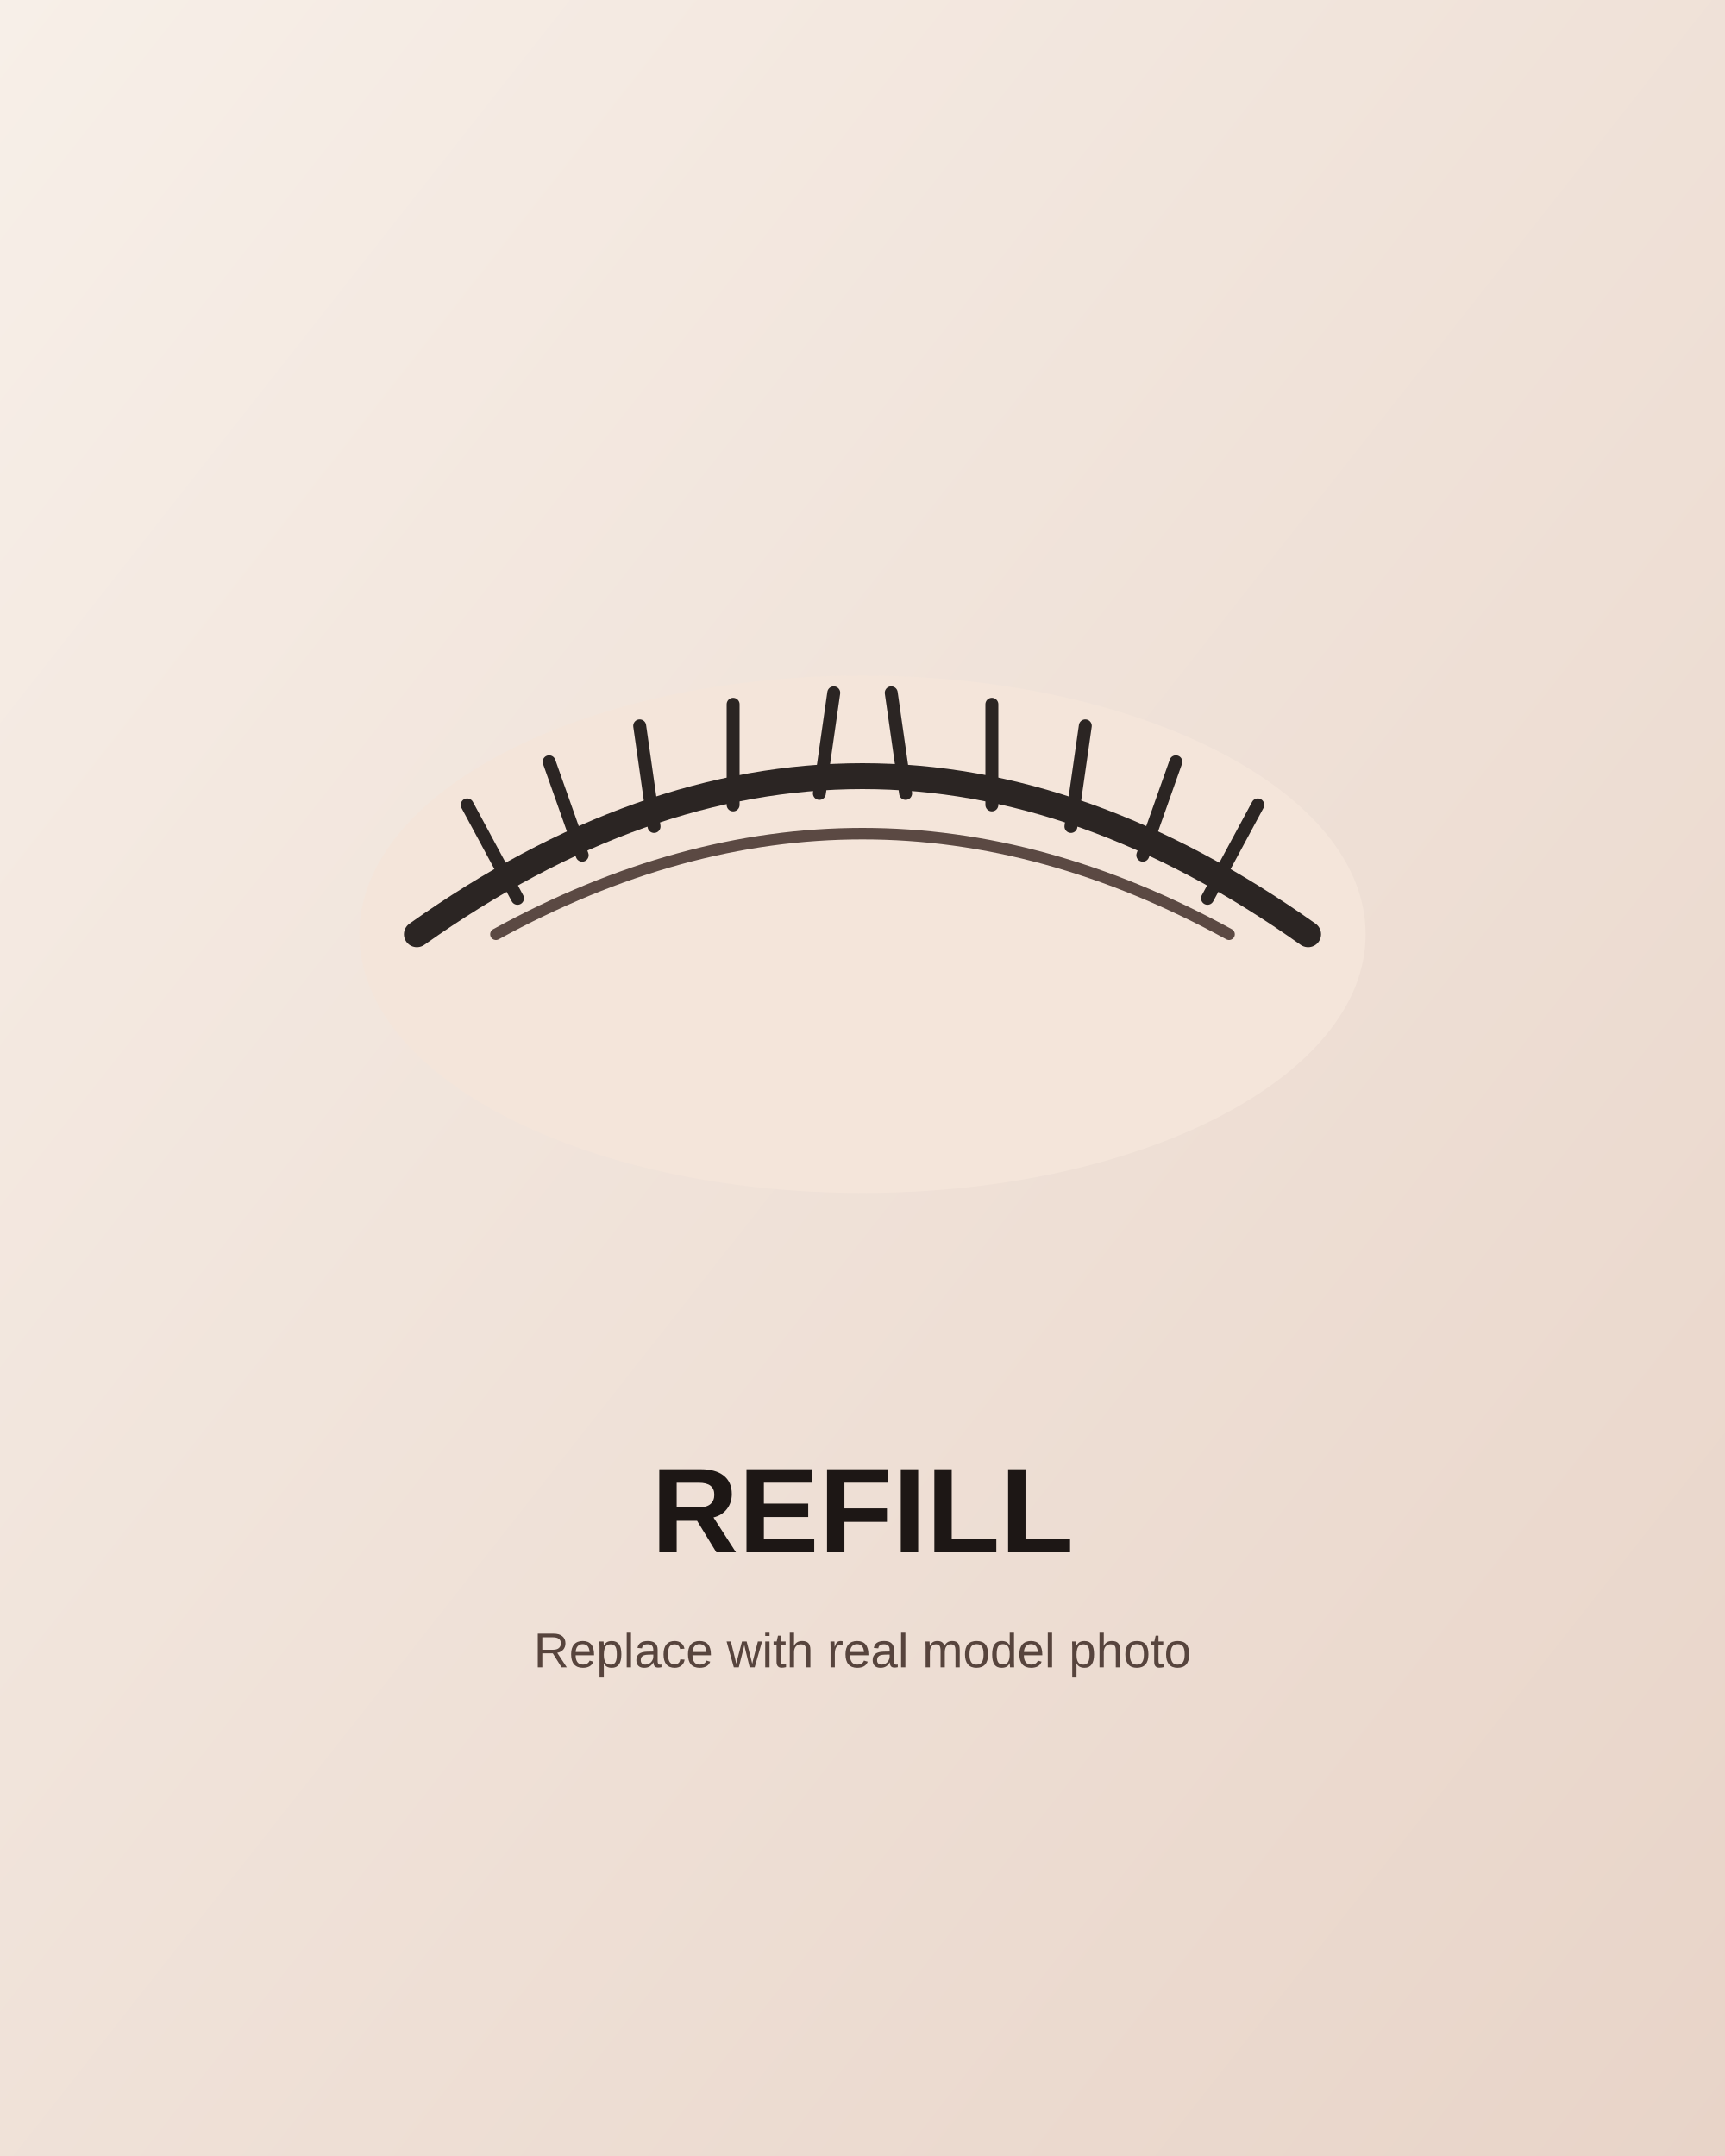
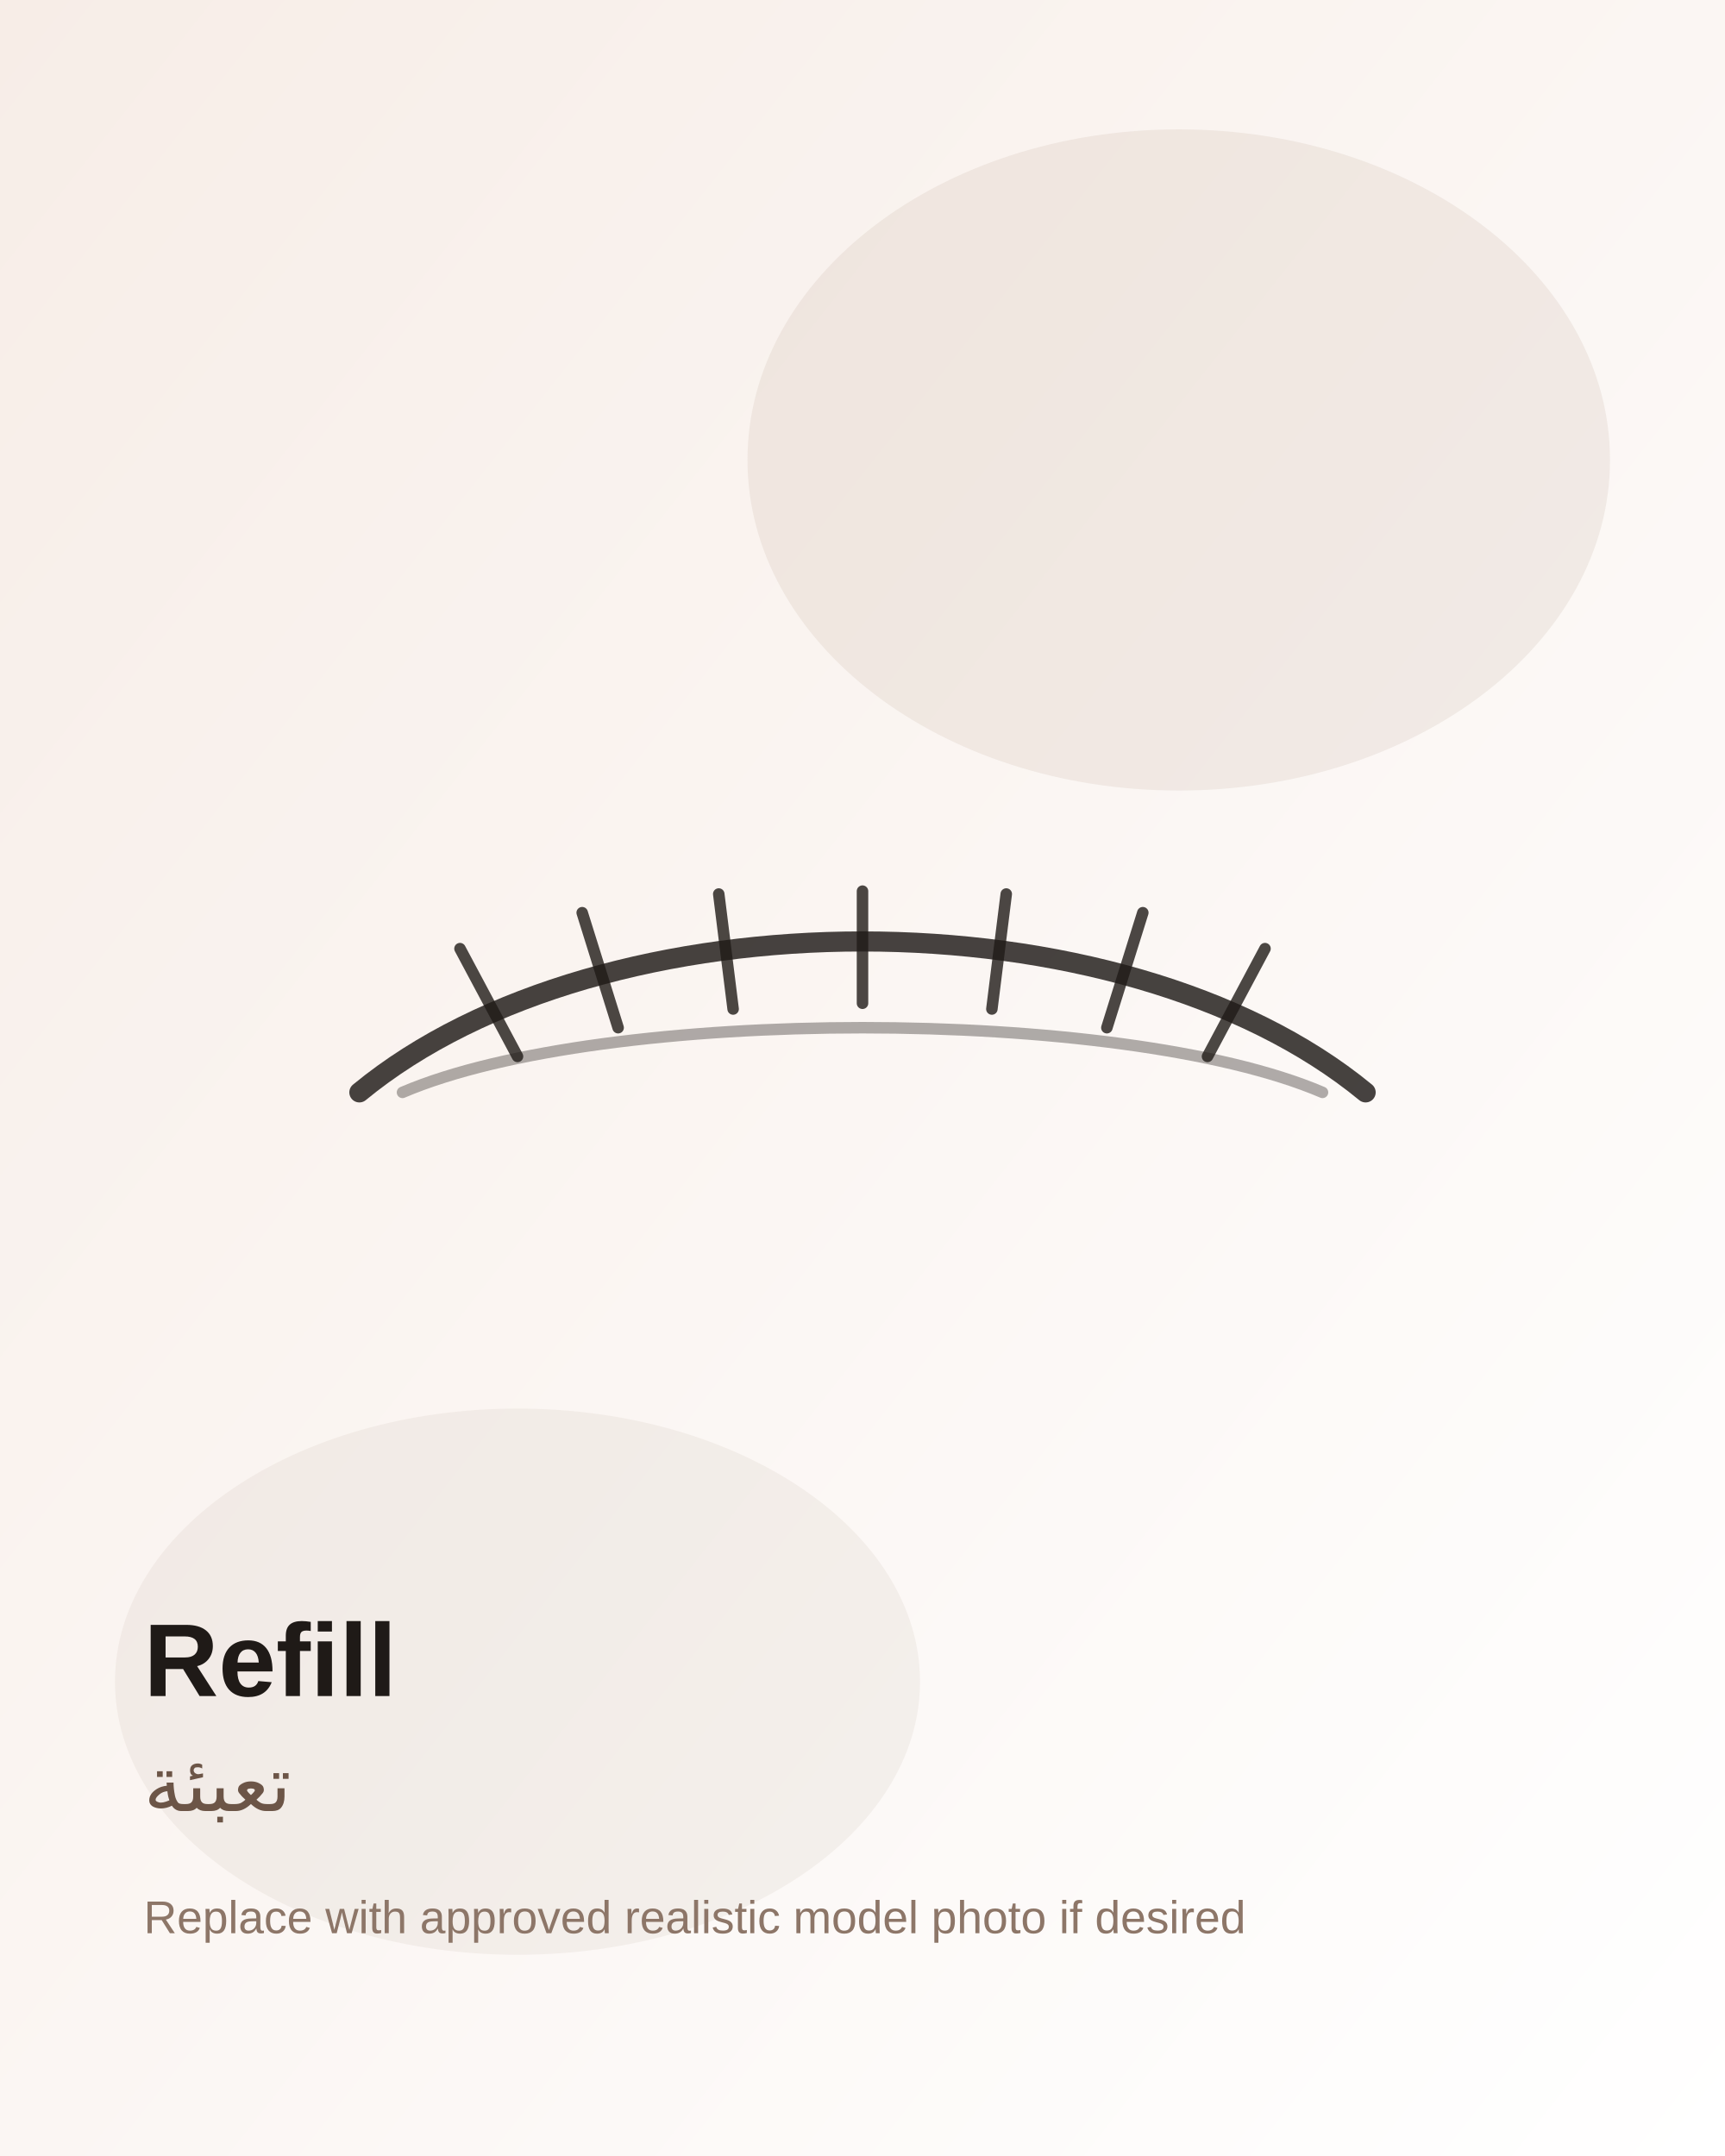
<svg xmlns="http://www.w3.org/2000/svg" width="1200" height="1500" viewBox="0 0 1200 1500">
  <defs>
-     <linearGradient id="bg" x1="0" y1="0" x2="1" y2="1">
-       <stop offset="0%" stop-color="#f7efe8" />
-       <stop offset="100%" stop-color="#e8d4c8" />
+     <linearGradient id="g" x1="0" y1="0" x2="1" y2="1">
+       <stop offset="0%" stop-color="#f7ede7" />
+       <stop offset="100%" stop-color="#ffffff" />
    </linearGradient>
  </defs>
-   <rect width="1200" height="1500" fill="url(#bg)" />
-   <ellipse cx="600" cy="650" rx="350" ry="180" fill="#f4e5da" />
-   <path d="M290 650 Q600 430 910 650" fill="none" stroke="#2b2523" stroke-width="18" stroke-linecap="round" />
-   <path d="M345 650 Q600 510 855 650" fill="none" stroke="#5b4943" stroke-width="8" stroke-linecap="round" />
-   <g stroke="#2b2523" stroke-width="9" stroke-linecap="round">
-     <path d="M360 625 L325 560" />
-     <path d="M405 595 L382 530" />
-     <path d="M455 575 L445 505" />
-     <path d="M510 560 L510 490" />
-     <path d="M570 552 L580 482" />
-     <path d="M630 552 L620 482" />
-     <path d="M690 560 L690 490" />
-     <path d="M745 575 L755 505" />
-     <path d="M795 595 L818 530" />
-     <path d="M840 625 L875 560" />
+   <rect width="1200" height="1500" fill="url(#g)" />
+   <ellipse cx="820" cy="320" rx="300" ry="230" fill="#b6a08f" opacity="0.16" />
+   <ellipse cx="360" cy="1170" rx="280" ry="190" fill="#b6a08f" opacity="0.12" />
+   <path d="M250 760 C420 620, 780 620, 950 760" stroke="#1f1a17" stroke-width="14" fill="none" opacity="0.82" stroke-linecap="round" />
+   <path d="M280 760 C420 700, 780 700, 920 760" stroke="#1f1a17" stroke-width="8" fill="none" opacity="0.35" stroke-linecap="round" />
+   <g stroke="#1f1a17" stroke-width="8" stroke-linecap="round" opacity="0.8">
+     <path d="M360 735 L320 660" />
+     <path d="M430 715 L405 635" />
+     <path d="M510 702 L500 622" />
+     <path d="M600 698 L600 620" />
+     <path d="M690 702 L700 622" />
+     <path d="M770 715 L795 635" />
+     <path d="M840 735 L880 660" />
  </g>
-   <text x="600" y="1080" text-anchor="middle" font-size="84" font-family="Arial, Helvetica, sans-serif" font-weight="700" fill="#1d1715">REFILL</text>
-   <text x="600" y="1160" text-anchor="middle" font-size="34" font-family="Arial, Helvetica, sans-serif" fill="#57443d">Replace with real model photo</text>
+   <text x="100" y="1180" fill="#1f1a17" font-family="Arial, Helvetica, sans-serif" font-size="72" font-weight="700">Refill</text>
+   <text x="100" y="1260" fill="#6c5547" font-family="Arial, Helvetica, sans-serif" font-size="54">تعبئة</text>
+   <text x="100" y="1345" fill="#8d7668" font-family="Arial, Helvetica, sans-serif" font-size="32">Replace with approved realistic model photo if desired</text>
</svg>
